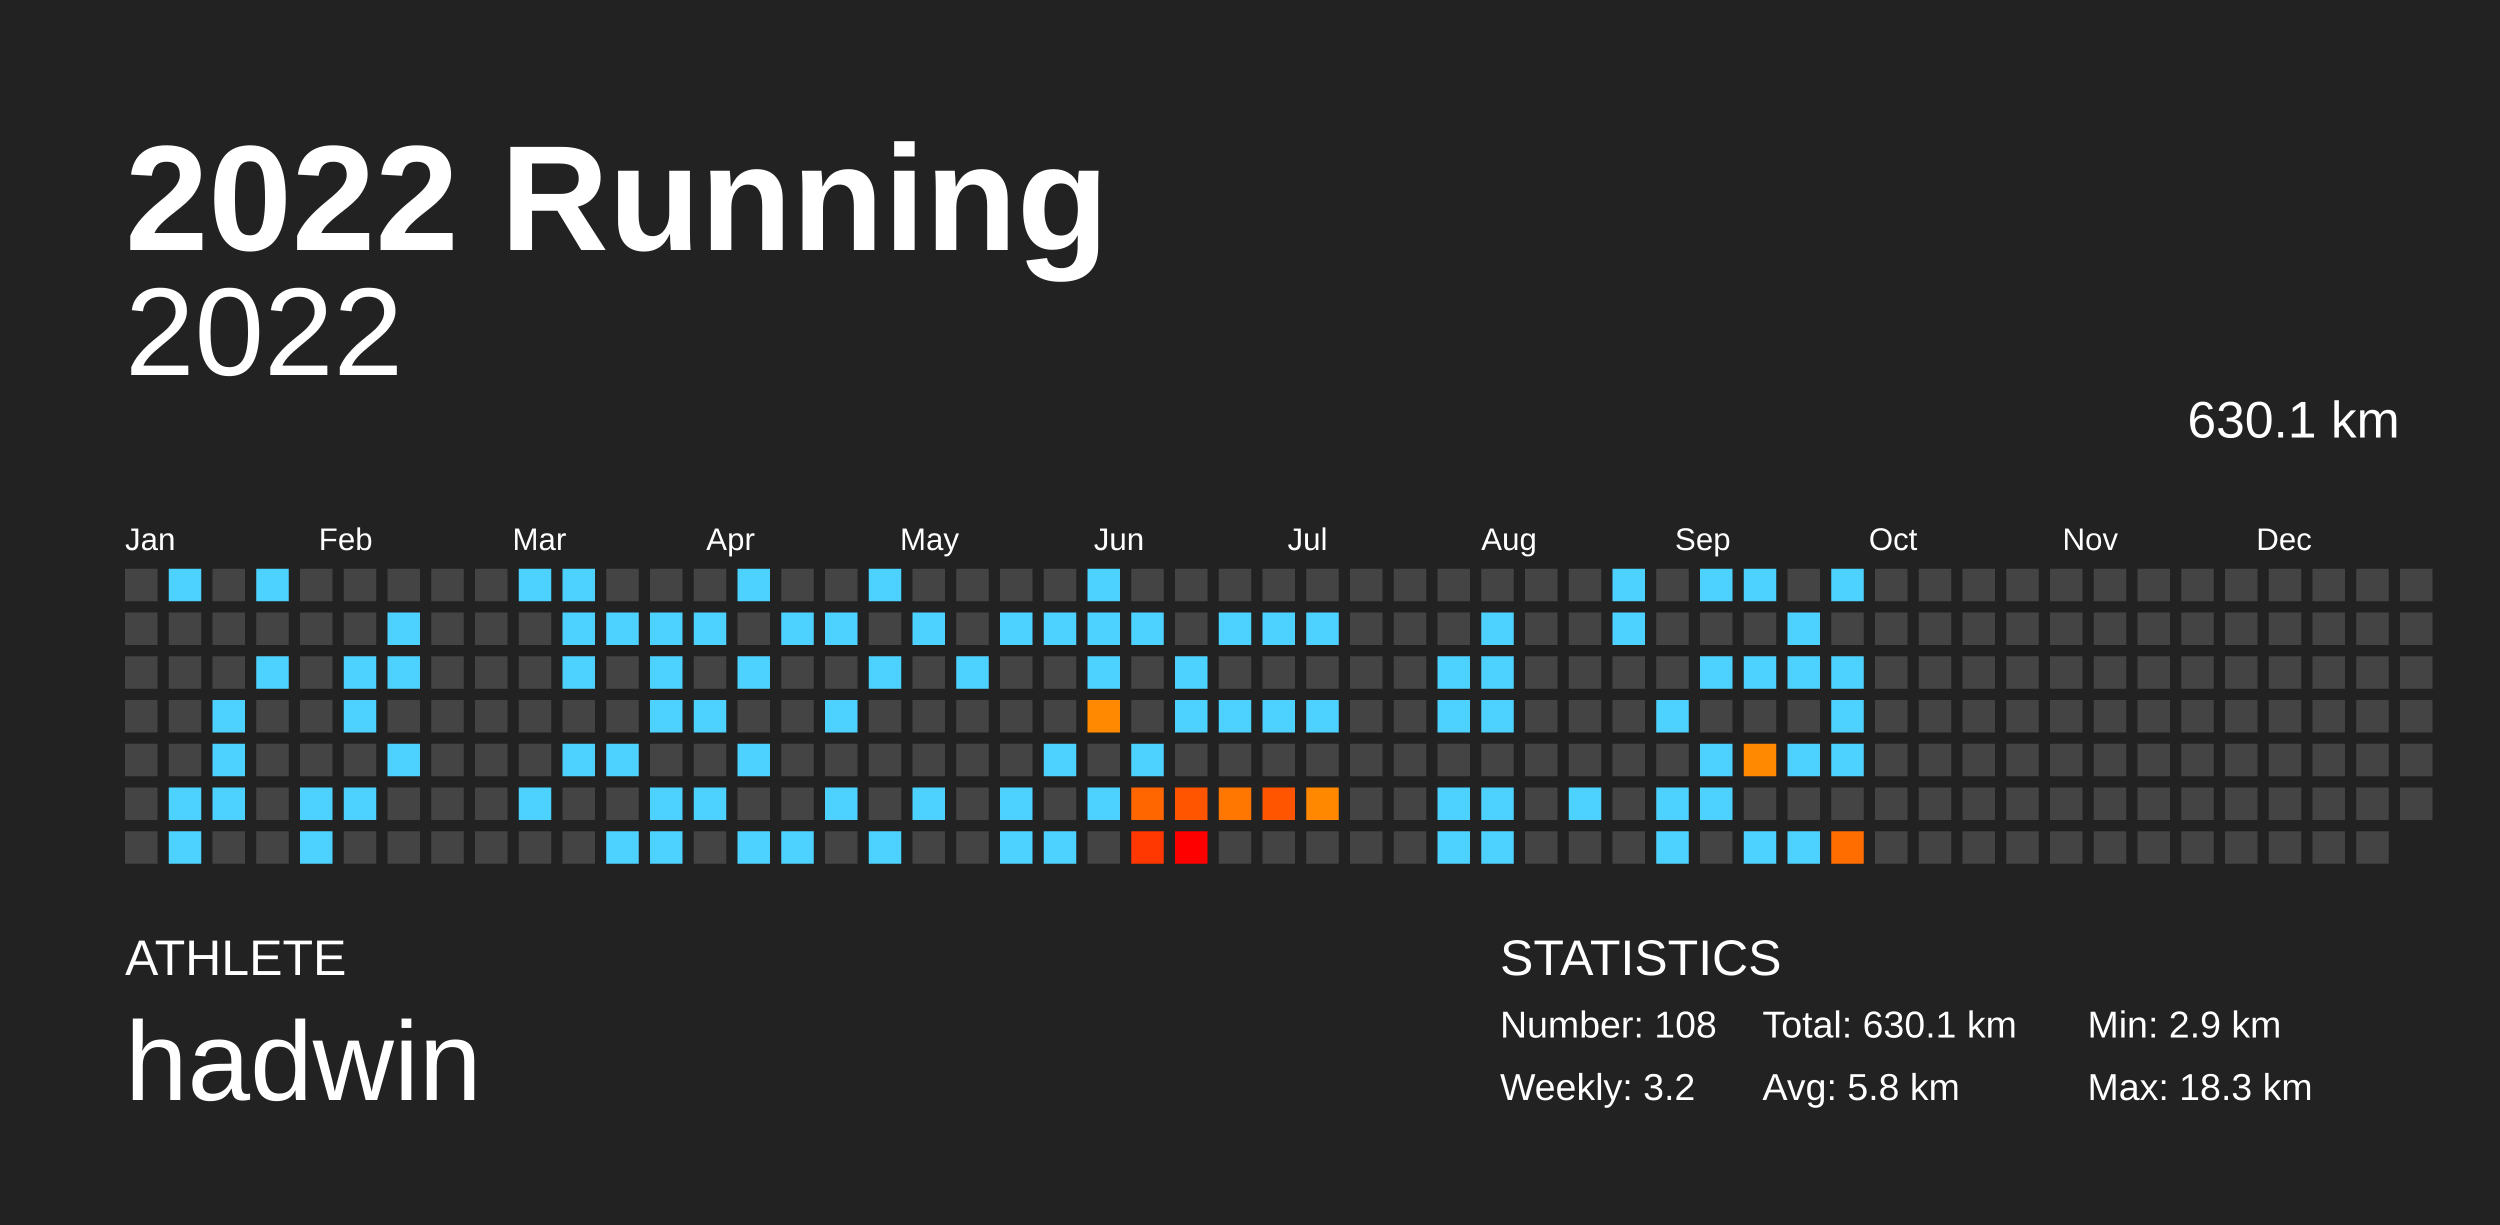
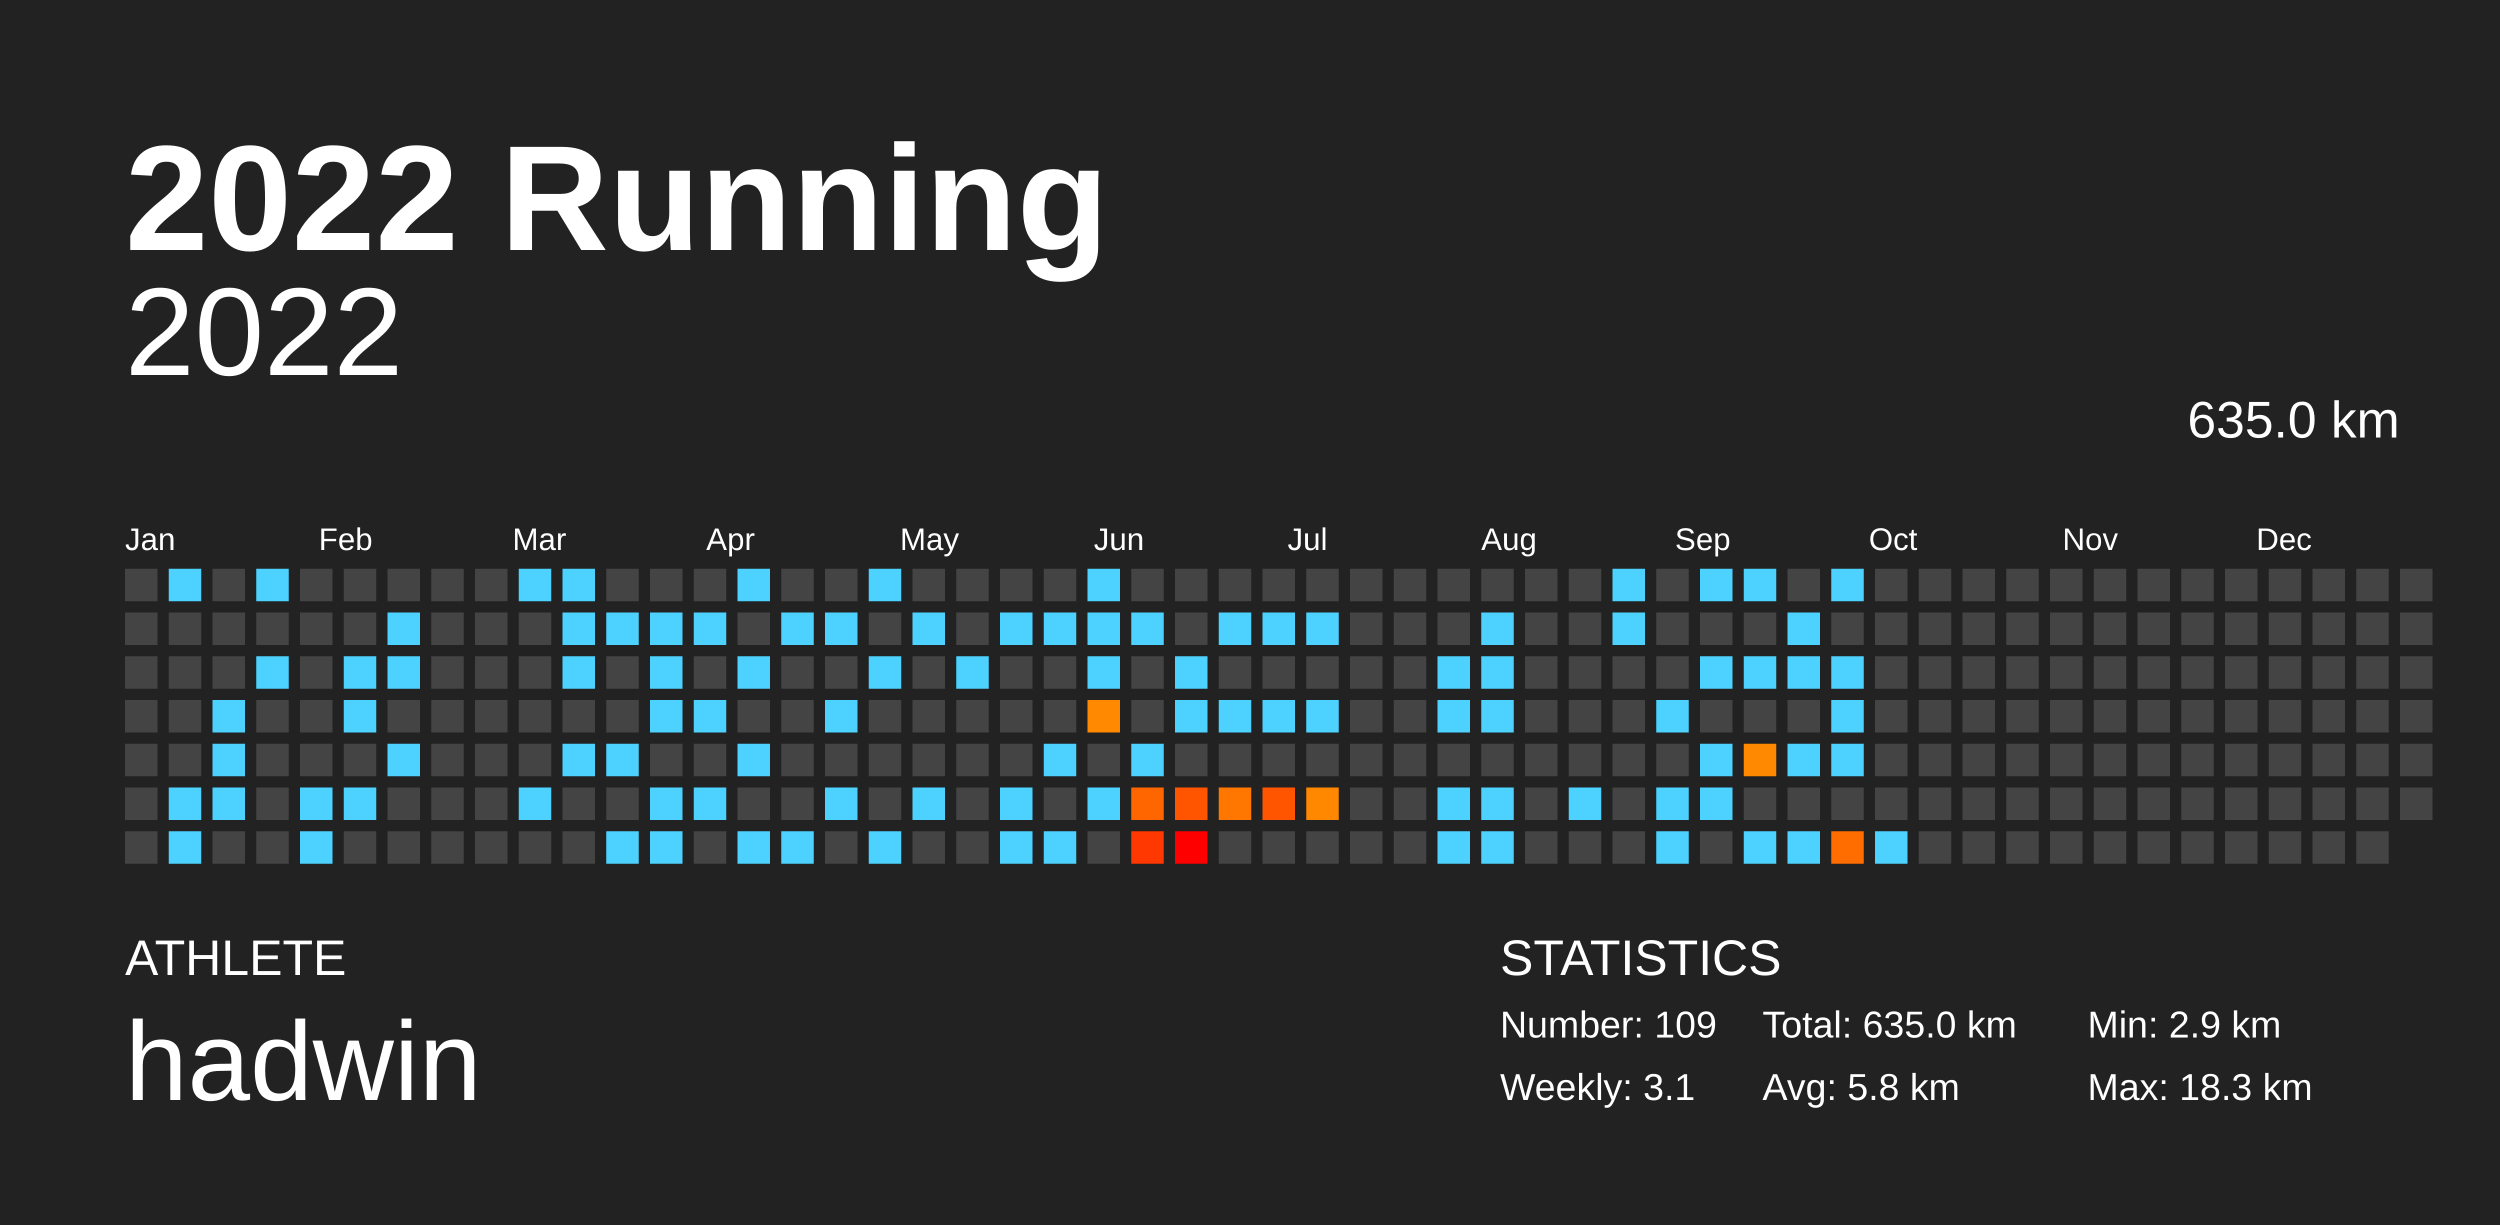
<svg xmlns="http://www.w3.org/2000/svg" baseProfile="full" height="98mm" version="1.1" viewBox="0,0,200,98" width="200mm">
  <defs />
  <rect fill="#222222" height="98" width="200" x="0" y="0" />
  <text fill="#FFFFFF" style="font-size:12px; font-family:Arial; font-weight:bold;" x="10" y="20">2022 Running</text>
  <text fill="#FFFFFF" style="font-size:4px; font-family:Arial" x="10" y="78">ATHLETE</text>
  <text fill="#FFFFFF" style="font-size:9px; font-family:Arial" x="10" y="88">hadwin</text>
  <text fill="#FFFFFF" style="font-size:4px; font-family:Arial" x="120" y="78">STATISTICS</text>
-   <text fill="#FFFFFF" style="font-size:3px; font-family:Arial" x="120" y="83">Number: 108</text>
-   <text fill="#FFFFFF" style="font-size:3px; font-family:Arial" x="120" y="88">Weekly: 3.2</text>
-   <text fill="#FFFFFF" style="font-size:3px; font-family:Arial" x="141" y="83">Total: 630.1 km</text>
+   <text fill="#FFFFFF" style="font-size:3px; font-family:Arial" x="120" y="83">Number: 109</text>
+   <text fill="#FFFFFF" style="font-size:3px; font-family:Arial" x="120" y="88">Weekly: 3.1</text>
+   <text fill="#FFFFFF" style="font-size:3px; font-family:Arial" x="141" y="83">Total: 635.0 km</text>
  <text fill="#FFFFFF" style="font-size:3px; font-family:Arial" x="141" y="88">Avg: 5.8 km</text>
  <text fill="#FFFFFF" style="font-size:3px; font-family:Arial" x="167" y="83">Min: 2.9 km</text>
  <text fill="#FFFFFF" style="font-size:3px; font-family:Arial" x="167" y="88">Max: 18.3 km</text>
  <text alignment-baseline="hanging" fill="#FFFFFF" style="font-size:10.0px; font-family:Arial;" x="10" y="30">2022</text>
-   <text alignment-baseline="hanging" fill="#FFFFFF" style="font-size:4.125px; font-family:Arial;" x="175" y="35">630.1 km</text>
+   <text alignment-baseline="hanging" fill="#FFFFFF" style="font-size:4.125px; font-family:Arial;" x="175" y="35">635.0 km</text>
  <text fill="#FFFFFF" style="font-size:2.5px; font-family:Arial" x="10.0" y="44">Jan</text>
  <text fill="#FFFFFF" style="font-size:2.5px; font-family:Arial" x="25.5" y="44">Feb</text>
  <text fill="#FFFFFF" style="font-size:2.5px; font-family:Arial" x="41.0" y="44">Mar</text>
  <text fill="#FFFFFF" style="font-size:2.5px; font-family:Arial" x="56.5" y="44">Apr</text>
  <text fill="#FFFFFF" style="font-size:2.5px; font-family:Arial" x="72.0" y="44">May</text>
  <text fill="#FFFFFF" style="font-size:2.5px; font-family:Arial" x="87.5" y="44">Jun</text>
  <text fill="#FFFFFF" style="font-size:2.5px; font-family:Arial" x="103.0" y="44">Jul</text>
  <text fill="#FFFFFF" style="font-size:2.5px; font-family:Arial" x="118.5" y="44">Aug</text>
  <text fill="#FFFFFF" style="font-size:2.5px; font-family:Arial" x="134.0" y="44">Sep</text>
  <text fill="#FFFFFF" style="font-size:2.5px; font-family:Arial" x="149.5" y="44">Oct</text>
  <text fill="#FFFFFF" style="font-size:2.5px; font-family:Arial" x="165.0" y="44">Nov</text>
  <text fill="#FFFFFF" style="font-size:2.5px; font-family:Arial" x="180.5" y="44">Dec</text>
  <rect fill="#444444" height="2.6" width="2.6" x="10.0" y="45.5" />
  <rect fill="#444444" height="2.6" width="2.6" x="10.0" y="49.0" />
  <rect fill="#444444" height="2.6" width="2.6" x="10.0" y="52.5" />
  <rect fill="#444444" height="2.6" width="2.6" x="10.0" y="56.0" />
  <rect fill="#444444" height="2.6" width="2.6" x="10.0" y="59.5" />
  <rect fill="#444444" height="2.6" width="2.6" x="10.0" y="63.0" />
  <rect fill="#444444" height="2.6" width="2.6" x="10.0" y="66.5" />
  <rect fill="#4dd2ff" height="2.6" width="2.6" x="13.5" y="45.5" />
  <rect fill="#444444" height="2.6" width="2.6" x="13.5" y="49.0" />
  <rect fill="#444444" height="2.6" width="2.6" x="13.5" y="52.5" />
  <rect fill="#444444" height="2.6" width="2.6" x="13.5" y="56.0" />
  <rect fill="#444444" height="2.6" width="2.6" x="13.5" y="59.5" />
  <rect fill="#4dd2ff" height="2.6" width="2.6" x="13.5" y="63.0" />
  <rect fill="#4dd2ff" height="2.6" width="2.6" x="13.5" y="66.5" />
  <rect fill="#444444" height="2.6" width="2.6" x="17.0" y="45.5" />
  <rect fill="#444444" height="2.6" width="2.6" x="17.0" y="49.0" />
  <rect fill="#444444" height="2.6" width="2.6" x="17.0" y="52.5" />
  <rect fill="#4dd2ff" height="2.6" width="2.6" x="17.0" y="56.0" />
  <rect fill="#4dd2ff" height="2.6" width="2.6" x="17.0" y="59.5" />
  <rect fill="#4dd2ff" height="2.6" width="2.6" x="17.0" y="63.0" />
  <rect fill="#444444" height="2.6" width="2.6" x="17.0" y="66.5" />
  <rect fill="#4dd2ff" height="2.6" width="2.6" x="20.5" y="45.5" />
  <rect fill="#444444" height="2.6" width="2.6" x="20.5" y="49.0" />
  <rect fill="#4dd2ff" height="2.6" width="2.6" x="20.5" y="52.5" />
  <rect fill="#444444" height="2.6" width="2.6" x="20.5" y="56.0" />
  <rect fill="#444444" height="2.6" width="2.6" x="20.5" y="59.5" />
  <rect fill="#444444" height="2.6" width="2.6" x="20.5" y="63.0" />
  <rect fill="#444444" height="2.6" width="2.6" x="20.5" y="66.5" />
  <rect fill="#444444" height="2.6" width="2.6" x="24.0" y="45.5" />
  <rect fill="#444444" height="2.6" width="2.6" x="24.0" y="49.0" />
  <rect fill="#444444" height="2.6" width="2.6" x="24.0" y="52.5" />
  <rect fill="#444444" height="2.6" width="2.6" x="24.0" y="56.0" />
  <rect fill="#444444" height="2.6" width="2.6" x="24.0" y="59.5" />
  <rect fill="#4dd2ff" height="2.6" width="2.6" x="24.0" y="63.0" />
  <rect fill="#4dd2ff" height="2.6" width="2.6" x="24.0" y="66.5" />
  <rect fill="#444444" height="2.6" width="2.6" x="27.5" y="45.5" />
  <rect fill="#444444" height="2.6" width="2.6" x="27.5" y="49.0" />
  <rect fill="#4dd2ff" height="2.6" width="2.6" x="27.5" y="52.5" />
  <rect fill="#4dd2ff" height="2.6" width="2.6" x="27.5" y="56.0" />
  <rect fill="#444444" height="2.6" width="2.6" x="27.5" y="59.5" />
  <rect fill="#4dd2ff" height="2.6" width="2.6" x="27.5" y="63.0" />
  <rect fill="#444444" height="2.6" width="2.6" x="27.5" y="66.5" />
  <rect fill="#444444" height="2.6" width="2.6" x="31.0" y="45.5" />
  <rect fill="#4dd2ff" height="2.6" width="2.6" x="31.0" y="49.0" />
  <rect fill="#4dd2ff" height="2.6" width="2.6" x="31.0" y="52.5" />
  <rect fill="#444444" height="2.6" width="2.6" x="31.0" y="56.0" />
  <rect fill="#4dd2ff" height="2.6" width="2.6" x="31.0" y="59.5" />
  <rect fill="#444444" height="2.6" width="2.6" x="31.0" y="63.0" />
  <rect fill="#444444" height="2.6" width="2.6" x="31.0" y="66.5" />
  <rect fill="#444444" height="2.6" width="2.6" x="34.5" y="45.5" />
  <rect fill="#444444" height="2.6" width="2.6" x="34.5" y="49.0" />
  <rect fill="#444444" height="2.6" width="2.6" x="34.5" y="52.5" />
  <rect fill="#444444" height="2.6" width="2.6" x="34.5" y="56.0" />
  <rect fill="#444444" height="2.6" width="2.6" x="34.5" y="59.5" />
  <rect fill="#444444" height="2.6" width="2.6" x="34.5" y="63.0" />
  <rect fill="#444444" height="2.6" width="2.6" x="34.5" y="66.5" />
  <rect fill="#444444" height="2.6" width="2.6" x="38.0" y="45.5" />
  <rect fill="#444444" height="2.6" width="2.6" x="38.0" y="49.0" />
  <rect fill="#444444" height="2.6" width="2.6" x="38.0" y="52.5" />
  <rect fill="#444444" height="2.6" width="2.6" x="38.0" y="56.0" />
  <rect fill="#444444" height="2.6" width="2.6" x="38.0" y="59.5" />
  <rect fill="#444444" height="2.6" width="2.6" x="38.0" y="63.0" />
  <rect fill="#444444" height="2.6" width="2.6" x="38.0" y="66.5" />
  <rect fill="#4dd2ff" height="2.6" width="2.6" x="41.5" y="45.5" />
  <rect fill="#444444" height="2.6" width="2.6" x="41.5" y="49.0" />
  <rect fill="#444444" height="2.6" width="2.6" x="41.5" y="52.5" />
  <rect fill="#444444" height="2.6" width="2.6" x="41.5" y="56.0" />
  <rect fill="#444444" height="2.6" width="2.6" x="41.5" y="59.5" />
  <rect fill="#4dd2ff" height="2.6" width="2.6" x="41.5" y="63.0" />
  <rect fill="#444444" height="2.6" width="2.6" x="41.5" y="66.5" />
  <rect fill="#4dd2ff" height="2.6" width="2.6" x="45.0" y="45.5" />
  <rect fill="#4dd2ff" height="2.6" width="2.6" x="45.0" y="49.0" />
  <rect fill="#4dd2ff" height="2.6" width="2.6" x="45.0" y="52.5" />
  <rect fill="#444444" height="2.6" width="2.6" x="45.0" y="56.0" />
  <rect fill="#4dd2ff" height="2.6" width="2.6" x="45.0" y="59.5" />
  <rect fill="#444444" height="2.6" width="2.6" x="45.0" y="63.0" />
  <rect fill="#444444" height="2.6" width="2.6" x="45.0" y="66.5" />
  <rect fill="#444444" height="2.6" width="2.6" x="48.5" y="45.5" />
  <rect fill="#4dd2ff" height="2.6" width="2.6" x="48.5" y="49.0" />
  <rect fill="#444444" height="2.6" width="2.6" x="48.5" y="52.5" />
  <rect fill="#444444" height="2.6" width="2.6" x="48.5" y="56.0" />
  <rect fill="#4dd2ff" height="2.6" width="2.6" x="48.5" y="59.5" />
  <rect fill="#444444" height="2.6" width="2.6" x="48.5" y="63.0" />
  <rect fill="#4dd2ff" height="2.6" width="2.6" x="48.5" y="66.5" />
  <rect fill="#444444" height="2.6" width="2.6" x="52.0" y="45.5" />
  <rect fill="#4dd2ff" height="2.6" width="2.6" x="52.0" y="49.0" />
  <rect fill="#4dd2ff" height="2.6" width="2.6" x="52.0" y="52.5" />
  <rect fill="#4dd2ff" height="2.6" width="2.6" x="52.0" y="56.0" />
  <rect fill="#444444" height="2.6" width="2.6" x="52.0" y="59.5" />
  <rect fill="#4dd2ff" height="2.6" width="2.6" x="52.0" y="63.0" />
  <rect fill="#4dd2ff" height="2.6" width="2.6" x="52.0" y="66.5" />
  <rect fill="#444444" height="2.6" width="2.6" x="55.5" y="45.5" />
  <rect fill="#4dd2ff" height="2.6" width="2.6" x="55.5" y="49.0" />
  <rect fill="#444444" height="2.6" width="2.6" x="55.5" y="52.5" />
  <rect fill="#4dd2ff" height="2.6" width="2.6" x="55.5" y="56.0" />
  <rect fill="#444444" height="2.6" width="2.6" x="55.5" y="59.5" />
  <rect fill="#4dd2ff" height="2.6" width="2.6" x="55.5" y="63.0" />
  <rect fill="#444444" height="2.6" width="2.6" x="55.5" y="66.5" />
  <rect fill="#4dd2ff" height="2.6" width="2.6" x="59.0" y="45.5" />
  <rect fill="#444444" height="2.6" width="2.6" x="59.0" y="49.0" />
  <rect fill="#4dd2ff" height="2.6" width="2.6" x="59.0" y="52.5" />
  <rect fill="#444444" height="2.6" width="2.6" x="59.0" y="56.0" />
  <rect fill="#4dd2ff" height="2.6" width="2.6" x="59.0" y="59.5" />
  <rect fill="#444444" height="2.6" width="2.6" x="59.0" y="63.0" />
  <rect fill="#4dd2ff" height="2.6" width="2.6" x="59.0" y="66.5" />
  <rect fill="#444444" height="2.6" width="2.6" x="62.5" y="45.5" />
  <rect fill="#4dd2ff" height="2.6" width="2.6" x="62.5" y="49.0" />
  <rect fill="#444444" height="2.6" width="2.6" x="62.5" y="52.5" />
  <rect fill="#444444" height="2.6" width="2.6" x="62.5" y="56.0" />
  <rect fill="#444444" height="2.6" width="2.6" x="62.5" y="59.5" />
  <rect fill="#444444" height="2.6" width="2.6" x="62.5" y="63.0" />
  <rect fill="#4dd2ff" height="2.6" width="2.6" x="62.5" y="66.5" />
  <rect fill="#444444" height="2.6" width="2.6" x="66.0" y="45.5" />
  <rect fill="#4dd2ff" height="2.6" width="2.6" x="66.0" y="49.0" />
  <rect fill="#444444" height="2.6" width="2.6" x="66.0" y="52.5" />
  <rect fill="#4dd2ff" height="2.6" width="2.6" x="66.0" y="56.0" />
  <rect fill="#444444" height="2.6" width="2.6" x="66.0" y="59.5" />
  <rect fill="#4dd2ff" height="2.6" width="2.6" x="66.0" y="63.0" />
  <rect fill="#444444" height="2.6" width="2.6" x="66.0" y="66.5" />
  <rect fill="#4dd2ff" height="2.6" width="2.6" x="69.5" y="45.5" />
  <rect fill="#444444" height="2.6" width="2.6" x="69.5" y="49.0" />
  <rect fill="#4dd2ff" height="2.6" width="2.6" x="69.5" y="52.5" />
  <rect fill="#444444" height="2.6" width="2.6" x="69.5" y="56.0" />
  <rect fill="#444444" height="2.6" width="2.6" x="69.5" y="59.5" />
  <rect fill="#444444" height="2.6" width="2.6" x="69.5" y="63.0" />
  <rect fill="#4dd2ff" height="2.6" width="2.6" x="69.5" y="66.5" />
  <rect fill="#444444" height="2.6" width="2.6" x="73.0" y="45.5" />
  <rect fill="#4dd2ff" height="2.6" width="2.6" x="73.0" y="49.0" />
  <rect fill="#444444" height="2.6" width="2.6" x="73.0" y="52.5" />
  <rect fill="#444444" height="2.6" width="2.6" x="73.0" y="56.0" />
  <rect fill="#444444" height="2.6" width="2.6" x="73.0" y="59.5" />
  <rect fill="#4dd2ff" height="2.6" width="2.6" x="73.0" y="63.0" />
  <rect fill="#444444" height="2.6" width="2.6" x="73.0" y="66.5" />
  <rect fill="#444444" height="2.6" width="2.6" x="76.5" y="45.5" />
  <rect fill="#444444" height="2.6" width="2.6" x="76.5" y="49.0" />
  <rect fill="#4dd2ff" height="2.6" width="2.6" x="76.5" y="52.5" />
  <rect fill="#444444" height="2.6" width="2.6" x="76.5" y="56.0" />
  <rect fill="#444444" height="2.6" width="2.6" x="76.5" y="59.5" />
  <rect fill="#444444" height="2.6" width="2.6" x="76.5" y="63.0" />
  <rect fill="#444444" height="2.6" width="2.6" x="76.5" y="66.5" />
  <rect fill="#444444" height="2.6" width="2.6" x="80.0" y="45.5" />
  <rect fill="#4dd2ff" height="2.6" width="2.6" x="80.0" y="49.0" />
  <rect fill="#444444" height="2.6" width="2.6" x="80.0" y="52.5" />
  <rect fill="#444444" height="2.6" width="2.6" x="80.0" y="56.0" />
  <rect fill="#444444" height="2.6" width="2.6" x="80.0" y="59.5" />
  <rect fill="#4dd2ff" height="2.6" width="2.6" x="80.0" y="63.0" />
  <rect fill="#4dd2ff" height="2.6" width="2.6" x="80.0" y="66.5" />
  <rect fill="#444444" height="2.6" width="2.6" x="83.5" y="45.5" />
  <rect fill="#4dd2ff" height="2.6" width="2.6" x="83.5" y="49.0" />
  <rect fill="#444444" height="2.6" width="2.6" x="83.5" y="52.5" />
  <rect fill="#444444" height="2.6" width="2.6" x="83.5" y="56.0" />
  <rect fill="#4dd2ff" height="2.6" width="2.6" x="83.5" y="59.5" />
  <rect fill="#444444" height="2.6" width="2.6" x="83.5" y="63.0" />
  <rect fill="#4dd2ff" height="2.6" width="2.6" x="83.5" y="66.5" />
  <rect fill="#4dd2ff" height="2.6" width="2.6" x="87.0" y="45.5" />
  <rect fill="#4dd2ff" height="2.6" width="2.6" x="87.0" y="49.0" />
  <rect fill="#4dd2ff" height="2.6" width="2.6" x="87.0" y="52.5" />
  <rect fill="#ff8900" height="2.6" width="2.6" x="87.0" y="56.0" />
  <rect fill="#444444" height="2.6" width="2.6" x="87.0" y="59.5" />
  <rect fill="#4dd2ff" height="2.6" width="2.6" x="87.0" y="63.0" />
  <rect fill="#444444" height="2.6" width="2.6" x="87.0" y="66.5" />
  <rect fill="#444444" height="2.6" width="2.6" x="90.5" y="45.5" />
  <rect fill="#4dd2ff" height="2.6" width="2.6" x="90.5" y="49.0" />
  <rect fill="#444444" height="2.6" width="2.6" x="90.5" y="52.5" />
  <rect fill="#444444" height="2.6" width="2.6" x="90.5" y="56.0" />
  <rect fill="#4dd2ff" height="2.6" width="2.6" x="90.5" y="59.5" />
  <rect fill="#ff6600" height="2.6" width="2.6" x="90.5" y="63.0" />
  <rect fill="#ff3700" height="2.6" width="2.6" x="90.5" y="66.5" />
  <rect fill="#444444" height="2.6" width="2.6" x="94.0" y="45.5" />
  <rect fill="#444444" height="2.6" width="2.6" x="94.0" y="49.0" />
  <rect fill="#4dd2ff" height="2.6" width="2.6" x="94.0" y="52.5" />
  <rect fill="#4dd2ff" height="2.6" width="2.6" x="94.0" y="56.0" />
  <rect fill="#444444" height="2.6" width="2.6" x="94.0" y="59.5" />
  <rect fill="#ff5500" height="2.6" width="2.6" x="94.0" y="63.0" />
  <rect fill="#ff0000" height="2.6" width="2.6" x="94.0" y="66.5" />
  <rect fill="#444444" height="2.6" width="2.6" x="97.5" y="45.5" />
  <rect fill="#4dd2ff" height="2.6" width="2.6" x="97.5" y="49.0" />
  <rect fill="#444444" height="2.6" width="2.6" x="97.5" y="52.5" />
  <rect fill="#4dd2ff" height="2.6" width="2.6" x="97.5" y="56.0" />
  <rect fill="#444444" height="2.6" width="2.6" x="97.5" y="59.5" />
  <rect fill="#ff7600" height="2.6" width="2.6" x="97.5" y="63.0" />
  <rect fill="#444444" height="2.6" width="2.6" x="97.5" y="66.5" />
  <rect fill="#444444" height="2.6" width="2.6" x="101.0" y="45.5" />
  <rect fill="#4dd2ff" height="2.6" width="2.6" x="101.0" y="49.0" />
  <rect fill="#444444" height="2.6" width="2.6" x="101.0" y="52.5" />
  <rect fill="#4dd2ff" height="2.6" width="2.6" x="101.0" y="56.0" />
  <rect fill="#444444" height="2.6" width="2.6" x="101.0" y="59.5" />
  <rect fill="#ff5500" height="2.6" width="2.6" x="101.0" y="63.0" />
  <rect fill="#444444" height="2.6" width="2.6" x="101.0" y="66.5" />
  <rect fill="#444444" height="2.6" width="2.6" x="104.5" y="45.5" />
  <rect fill="#4dd2ff" height="2.6" width="2.6" x="104.5" y="49.0" />
  <rect fill="#444444" height="2.6" width="2.6" x="104.5" y="52.5" />
  <rect fill="#4dd2ff" height="2.6" width="2.6" x="104.5" y="56.0" />
  <rect fill="#444444" height="2.6" width="2.6" x="104.5" y="59.5" />
  <rect fill="#ff8800" height="2.6" width="2.6" x="104.5" y="63.0" />
  <rect fill="#444444" height="2.6" width="2.6" x="104.5" y="66.5" />
  <rect fill="#444444" height="2.6" width="2.6" x="108.0" y="45.5" />
  <rect fill="#444444" height="2.6" width="2.6" x="108.0" y="49.0" />
  <rect fill="#444444" height="2.6" width="2.6" x="108.0" y="52.5" />
  <rect fill="#444444" height="2.6" width="2.6" x="108.0" y="56.0" />
  <rect fill="#444444" height="2.6" width="2.6" x="108.0" y="59.5" />
  <rect fill="#444444" height="2.6" width="2.6" x="108.0" y="63.0" />
  <rect fill="#444444" height="2.6" width="2.6" x="108.0" y="66.5" />
  <rect fill="#444444" height="2.6" width="2.6" x="111.5" y="45.5" />
  <rect fill="#444444" height="2.6" width="2.6" x="111.5" y="49.0" />
  <rect fill="#444444" height="2.6" width="2.6" x="111.5" y="52.5" />
  <rect fill="#444444" height="2.6" width="2.6" x="111.5" y="56.0" />
  <rect fill="#444444" height="2.6" width="2.6" x="111.5" y="59.5" />
  <rect fill="#444444" height="2.6" width="2.6" x="111.5" y="63.0" />
  <rect fill="#444444" height="2.6" width="2.6" x="111.5" y="66.5" />
  <rect fill="#444444" height="2.6" width="2.6" x="115.0" y="45.5" />
  <rect fill="#444444" height="2.6" width="2.6" x="115.0" y="49.0" />
  <rect fill="#4dd2ff" height="2.6" width="2.6" x="115.0" y="52.5" />
  <rect fill="#4dd2ff" height="2.6" width="2.6" x="115.0" y="56.0" />
  <rect fill="#444444" height="2.6" width="2.6" x="115.0" y="59.5" />
  <rect fill="#4dd2ff" height="2.6" width="2.6" x="115.0" y="63.0" />
  <rect fill="#4dd2ff" height="2.6" width="2.6" x="115.0" y="66.5" />
  <rect fill="#444444" height="2.6" width="2.6" x="118.5" y="45.5" />
  <rect fill="#4dd2ff" height="2.6" width="2.6" x="118.5" y="49.0" />
  <rect fill="#4dd2ff" height="2.6" width="2.6" x="118.5" y="52.5" />
  <rect fill="#4dd2ff" height="2.6" width="2.6" x="118.5" y="56.0" />
  <rect fill="#444444" height="2.6" width="2.6" x="118.5" y="59.5" />
  <rect fill="#4dd2ff" height="2.6" width="2.6" x="118.5" y="63.0" />
  <rect fill="#4dd2ff" height="2.6" width="2.6" x="118.5" y="66.5" />
  <rect fill="#444444" height="2.6" width="2.6" x="122.0" y="45.5" />
  <rect fill="#444444" height="2.6" width="2.6" x="122.0" y="49.0" />
  <rect fill="#444444" height="2.6" width="2.6" x="122.0" y="52.5" />
  <rect fill="#444444" height="2.6" width="2.6" x="122.0" y="56.0" />
  <rect fill="#444444" height="2.6" width="2.6" x="122.0" y="59.5" />
  <rect fill="#444444" height="2.6" width="2.6" x="122.0" y="63.0" />
  <rect fill="#444444" height="2.6" width="2.6" x="122.0" y="66.5" />
  <rect fill="#444444" height="2.6" width="2.6" x="125.5" y="45.5" />
  <rect fill="#444444" height="2.6" width="2.6" x="125.5" y="49.0" />
  <rect fill="#444444" height="2.6" width="2.6" x="125.5" y="52.5" />
  <rect fill="#444444" height="2.6" width="2.6" x="125.5" y="56.0" />
  <rect fill="#444444" height="2.6" width="2.6" x="125.5" y="59.5" />
  <rect fill="#4dd2ff" height="2.6" width="2.6" x="125.5" y="63.0" />
  <rect fill="#444444" height="2.6" width="2.6" x="125.5" y="66.5" />
  <rect fill="#4dd2ff" height="2.6" width="2.6" x="129.0" y="45.5" />
  <rect fill="#4dd2ff" height="2.6" width="2.6" x="129.0" y="49.0" />
  <rect fill="#444444" height="2.6" width="2.6" x="129.0" y="52.5" />
  <rect fill="#444444" height="2.6" width="2.6" x="129.0" y="56.0" />
  <rect fill="#444444" height="2.6" width="2.6" x="129.0" y="59.5" />
  <rect fill="#444444" height="2.6" width="2.6" x="129.0" y="63.0" />
  <rect fill="#444444" height="2.6" width="2.6" x="129.0" y="66.5" />
  <rect fill="#444444" height="2.6" width="2.6" x="132.5" y="45.5" />
  <rect fill="#444444" height="2.6" width="2.6" x="132.5" y="49.0" />
  <rect fill="#444444" height="2.6" width="2.6" x="132.5" y="52.5" />
  <rect fill="#4dd2ff" height="2.6" width="2.6" x="132.5" y="56.0" />
  <rect fill="#444444" height="2.6" width="2.6" x="132.5" y="59.5" />
  <rect fill="#4dd2ff" height="2.6" width="2.6" x="132.5" y="63.0" />
  <rect fill="#4dd2ff" height="2.6" width="2.6" x="132.5" y="66.5" />
  <rect fill="#4dd2ff" height="2.6" width="2.6" x="136.0" y="45.5" />
  <rect fill="#444444" height="2.6" width="2.6" x="136.0" y="49.0" />
  <rect fill="#4dd2ff" height="2.6" width="2.6" x="136.0" y="52.5" />
  <rect fill="#444444" height="2.6" width="2.6" x="136.0" y="56.0" />
  <rect fill="#4dd2ff" height="2.6" width="2.6" x="136.0" y="59.5" />
  <rect fill="#4dd2ff" height="2.6" width="2.6" x="136.0" y="63.0" />
  <rect fill="#444444" height="2.6" width="2.6" x="136.0" y="66.5" />
  <rect fill="#4dd2ff" height="2.6" width="2.6" x="139.5" y="45.5" />
  <rect fill="#444444" height="2.6" width="2.6" x="139.5" y="49.0" />
  <rect fill="#4dd2ff" height="2.6" width="2.6" x="139.5" y="52.5" />
  <rect fill="#444444" height="2.6" width="2.6" x="139.5" y="56.0" />
  <rect fill="#ff8900" height="2.6" width="2.6" x="139.5" y="59.5" />
  <rect fill="#444444" height="2.6" width="2.6" x="139.5" y="63.0" />
  <rect fill="#4dd2ff" height="2.6" width="2.6" x="139.5" y="66.5" />
  <rect fill="#444444" height="2.6" width="2.6" x="143.0" y="45.5" />
  <rect fill="#4dd2ff" height="2.6" width="2.6" x="143.0" y="49.0" />
  <rect fill="#4dd2ff" height="2.6" width="2.6" x="143.0" y="52.5" />
  <rect fill="#444444" height="2.6" width="2.6" x="143.0" y="56.0" />
  <rect fill="#4dd2ff" height="2.6" width="2.6" x="143.0" y="59.5" />
  <rect fill="#444444" height="2.6" width="2.6" x="143.0" y="63.0" />
  <rect fill="#4dd2ff" height="2.6" width="2.6" x="143.0" y="66.5" />
  <rect fill="#4dd2ff" height="2.6" width="2.6" x="146.5" y="45.5" />
  <rect fill="#444444" height="2.6" width="2.6" x="146.5" y="49.0" />
  <rect fill="#4dd2ff" height="2.6" width="2.6" x="146.5" y="52.5" />
  <rect fill="#4dd2ff" height="2.6" width="2.6" x="146.5" y="56.0" />
  <rect fill="#4dd2ff" height="2.6" width="2.6" x="146.5" y="59.5" />
  <rect fill="#444444" height="2.6" width="2.6" x="146.5" y="63.0" />
  <rect fill="#ff6c00" height="2.6" width="2.6" x="146.5" y="66.5" />
  <rect fill="#444444" height="2.6" width="2.6" x="150.0" y="45.5" />
  <rect fill="#444444" height="2.6" width="2.6" x="150.0" y="49.0" />
  <rect fill="#444444" height="2.6" width="2.6" x="150.0" y="52.5" />
  <rect fill="#444444" height="2.6" width="2.6" x="150.0" y="56.0" />
  <rect fill="#444444" height="2.6" width="2.6" x="150.0" y="59.5" />
  <rect fill="#444444" height="2.6" width="2.6" x="150.0" y="63.0" />
-   <rect fill="#444444" height="2.6" width="2.6" x="150.0" y="66.5" />
+   <rect fill="#4dd2ff" height="2.6" width="2.6" x="150.0" y="66.5" />
  <rect fill="#444444" height="2.6" width="2.6" x="153.5" y="45.5" />
  <rect fill="#444444" height="2.6" width="2.6" x="153.5" y="49.0" />
  <rect fill="#444444" height="2.6" width="2.6" x="153.5" y="52.5" />
  <rect fill="#444444" height="2.6" width="2.6" x="153.5" y="56.0" />
  <rect fill="#444444" height="2.6" width="2.6" x="153.5" y="59.5" />
  <rect fill="#444444" height="2.6" width="2.6" x="153.5" y="63.0" />
  <rect fill="#444444" height="2.6" width="2.6" x="153.5" y="66.5" />
  <rect fill="#444444" height="2.6" width="2.6" x="157.0" y="45.5" />
  <rect fill="#444444" height="2.6" width="2.6" x="157.0" y="49.0" />
  <rect fill="#444444" height="2.6" width="2.6" x="157.0" y="52.5" />
  <rect fill="#444444" height="2.6" width="2.6" x="157.0" y="56.0" />
  <rect fill="#444444" height="2.6" width="2.6" x="157.0" y="59.5" />
  <rect fill="#444444" height="2.6" width="2.6" x="157.0" y="63.0" />
  <rect fill="#444444" height="2.6" width="2.6" x="157.0" y="66.5" />
  <rect fill="#444444" height="2.6" width="2.6" x="160.5" y="45.5" />
  <rect fill="#444444" height="2.6" width="2.6" x="160.5" y="49.0" />
  <rect fill="#444444" height="2.6" width="2.6" x="160.5" y="52.5" />
  <rect fill="#444444" height="2.6" width="2.6" x="160.5" y="56.0" />
  <rect fill="#444444" height="2.6" width="2.6" x="160.5" y="59.5" />
  <rect fill="#444444" height="2.6" width="2.6" x="160.5" y="63.0" />
  <rect fill="#444444" height="2.6" width="2.6" x="160.5" y="66.5" />
  <rect fill="#444444" height="2.6" width="2.6" x="164.0" y="45.5" />
  <rect fill="#444444" height="2.6" width="2.6" x="164.0" y="49.0" />
  <rect fill="#444444" height="2.6" width="2.6" x="164.0" y="52.5" />
  <rect fill="#444444" height="2.6" width="2.6" x="164.0" y="56.0" />
  <rect fill="#444444" height="2.6" width="2.6" x="164.0" y="59.5" />
  <rect fill="#444444" height="2.6" width="2.6" x="164.0" y="63.0" />
  <rect fill="#444444" height="2.6" width="2.6" x="164.0" y="66.5" />
  <rect fill="#444444" height="2.6" width="2.6" x="167.5" y="45.5" />
  <rect fill="#444444" height="2.6" width="2.6" x="167.5" y="49.0" />
  <rect fill="#444444" height="2.6" width="2.6" x="167.5" y="52.5" />
  <rect fill="#444444" height="2.6" width="2.6" x="167.5" y="56.0" />
  <rect fill="#444444" height="2.6" width="2.6" x="167.5" y="59.5" />
  <rect fill="#444444" height="2.6" width="2.6" x="167.5" y="63.0" />
  <rect fill="#444444" height="2.6" width="2.6" x="167.5" y="66.5" />
  <rect fill="#444444" height="2.6" width="2.6" x="171.0" y="45.5" />
  <rect fill="#444444" height="2.6" width="2.6" x="171.0" y="49.0" />
  <rect fill="#444444" height="2.6" width="2.6" x="171.0" y="52.5" />
  <rect fill="#444444" height="2.6" width="2.6" x="171.0" y="56.0" />
  <rect fill="#444444" height="2.6" width="2.6" x="171.0" y="59.5" />
  <rect fill="#444444" height="2.6" width="2.6" x="171.0" y="63.0" />
  <rect fill="#444444" height="2.6" width="2.6" x="171.0" y="66.5" />
  <rect fill="#444444" height="2.6" width="2.6" x="174.5" y="45.5" />
  <rect fill="#444444" height="2.6" width="2.6" x="174.5" y="49.0" />
  <rect fill="#444444" height="2.6" width="2.6" x="174.5" y="52.5" />
  <rect fill="#444444" height="2.6" width="2.6" x="174.5" y="56.0" />
  <rect fill="#444444" height="2.6" width="2.6" x="174.5" y="59.5" />
  <rect fill="#444444" height="2.6" width="2.6" x="174.5" y="63.0" />
  <rect fill="#444444" height="2.6" width="2.6" x="174.5" y="66.5" />
  <rect fill="#444444" height="2.6" width="2.6" x="178.0" y="45.5" />
  <rect fill="#444444" height="2.6" width="2.6" x="178.0" y="49.0" />
  <rect fill="#444444" height="2.6" width="2.6" x="178.0" y="52.5" />
  <rect fill="#444444" height="2.6" width="2.6" x="178.0" y="56.0" />
  <rect fill="#444444" height="2.6" width="2.6" x="178.0" y="59.5" />
  <rect fill="#444444" height="2.6" width="2.6" x="178.0" y="63.0" />
  <rect fill="#444444" height="2.6" width="2.6" x="178.0" y="66.5" />
  <rect fill="#444444" height="2.6" width="2.6" x="181.5" y="45.5" />
  <rect fill="#444444" height="2.6" width="2.6" x="181.5" y="49.0" />
  <rect fill="#444444" height="2.6" width="2.6" x="181.5" y="52.5" />
  <rect fill="#444444" height="2.6" width="2.6" x="181.5" y="56.0" />
  <rect fill="#444444" height="2.6" width="2.6" x="181.5" y="59.5" />
  <rect fill="#444444" height="2.6" width="2.6" x="181.5" y="63.0" />
  <rect fill="#444444" height="2.6" width="2.6" x="181.5" y="66.5" />
  <rect fill="#444444" height="2.6" width="2.6" x="185.0" y="45.5" />
  <rect fill="#444444" height="2.6" width="2.6" x="185.0" y="49.0" />
  <rect fill="#444444" height="2.6" width="2.6" x="185.0" y="52.5" />
  <rect fill="#444444" height="2.6" width="2.6" x="185.0" y="56.0" />
  <rect fill="#444444" height="2.6" width="2.6" x="185.0" y="59.5" />
  <rect fill="#444444" height="2.6" width="2.6" x="185.0" y="63.0" />
  <rect fill="#444444" height="2.6" width="2.6" x="185.0" y="66.5" />
  <rect fill="#444444" height="2.6" width="2.6" x="188.5" y="45.5" />
  <rect fill="#444444" height="2.6" width="2.6" x="188.5" y="49.0" />
  <rect fill="#444444" height="2.6" width="2.6" x="188.5" y="52.5" />
  <rect fill="#444444" height="2.6" width="2.6" x="188.5" y="56.0" />
  <rect fill="#444444" height="2.6" width="2.6" x="188.5" y="59.5" />
  <rect fill="#444444" height="2.6" width="2.6" x="188.5" y="63.0" />
  <rect fill="#444444" height="2.6" width="2.6" x="188.5" y="66.5" />
  <rect fill="#444444" height="2.6" width="2.6" x="192.0" y="45.5" />
  <rect fill="#444444" height="2.6" width="2.6" x="192.0" y="49.0" />
  <rect fill="#444444" height="2.6" width="2.6" x="192.0" y="52.5" />
  <rect fill="#444444" height="2.6" width="2.6" x="192.0" y="56.0" />
  <rect fill="#444444" height="2.6" width="2.6" x="192.0" y="59.5" />
  <rect fill="#444444" height="2.6" width="2.6" x="192.0" y="63.0" />
</svg>
